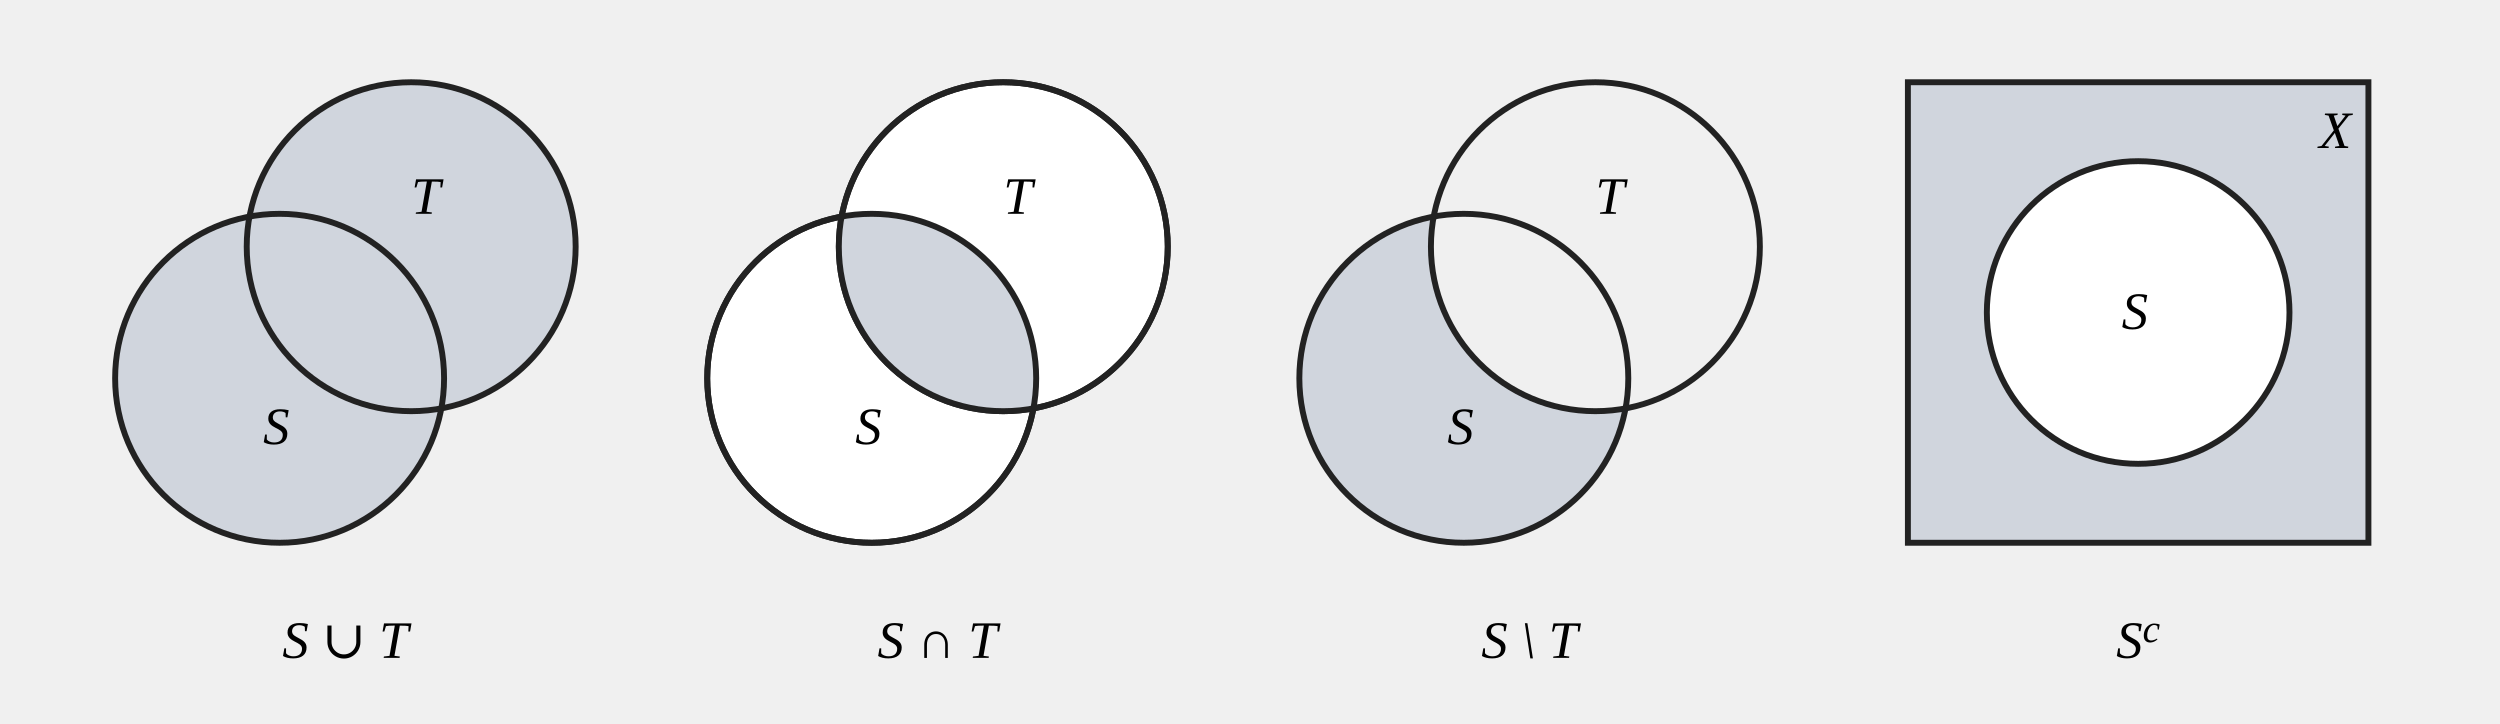
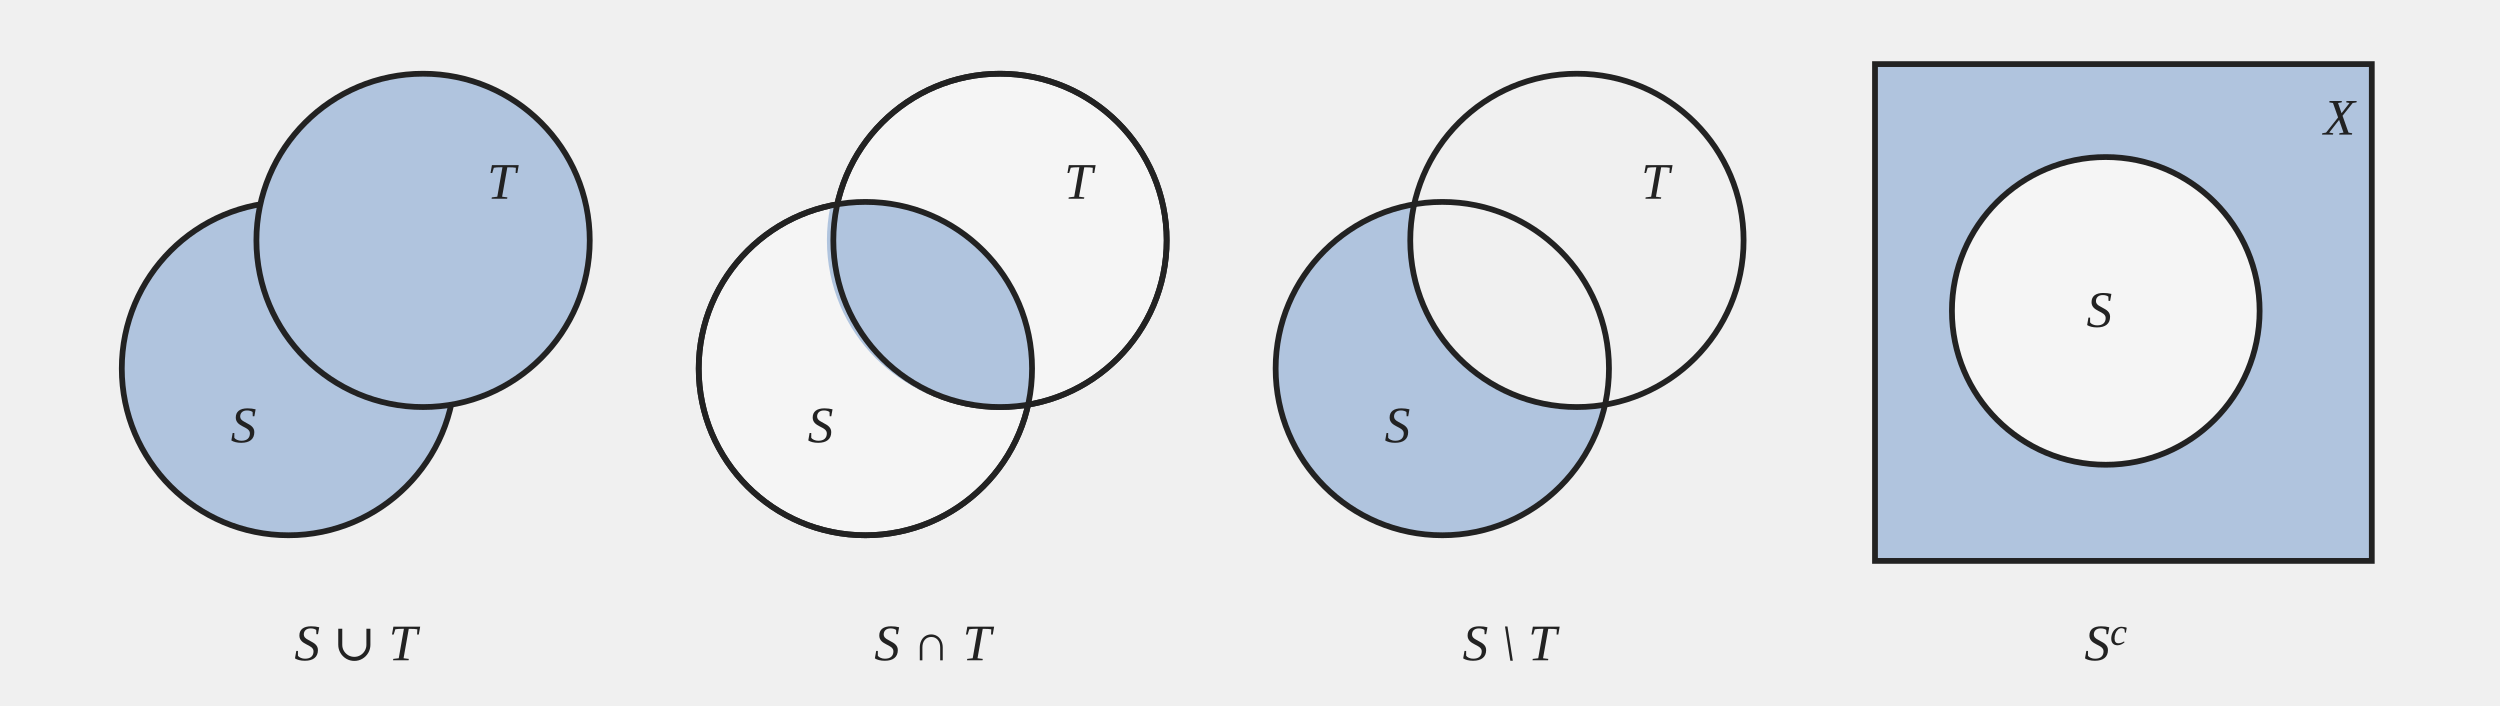
- <svg xmlns="http://www.w3.org/2000/svg" viewBox="0 0 760 220" width="100%" height="auto" style="max-width:760px; font-family:'Times New Roman', serif; font-size:16px;">
+ <svg xmlns="http://www.w3.org/2000/svg" viewBox="0 0 780 220" width="100%" height="auto" style="max-width:780px; font-family:'Times New Roman', serif; font-size:16px;">
  <defs>
-     <clipPath id="circleS1">
-       <circle cx="85" cy="115" r="50" />
+     <clipPath id="clipT2">
+       <circle cx="310" cy="75" r="52" />
    </clipPath>
-     <clipPath id="circleT1">
-       <circle cx="125" cy="75" r="50" />
-     </clipPath>
-     <clipPath id="circleS2">
-       <circle cx="265" cy="115" r="50" />
-     </clipPath>
-     <clipPath id="circleT2">
-       <circle cx="305" cy="75" r="50" />
-     </clipPath>
-     <clipPath id="circleS3">
-       <circle cx="445" cy="115" r="50" />
-     </clipPath>
-     <clipPath id="circleT3">
-       <circle cx="485" cy="75" r="50" />
-     </clipPath>
-     <mask id="diffMask">
-       <rect x="380" y="10" width="200" height="200" fill="white" />
-       <circle cx="485" cy="75" r="50" fill="black" />
+     <mask id="maskSdiffT">
+       <circle cx="450" cy="115" r="52" fill="white" />
+       <circle cx="492" cy="75" r="52" fill="black" />
    </mask>
-     <mask id="compMask">
-       <rect x="580" y="25" width="140" height="140" fill="white" />
-       <circle cx="650" cy="95" r="46" fill="black" />
+     <mask id="maskScomp">
+       <rect x="585" y="20" width="155" height="155" fill="white" />
+       <circle cx="657" cy="97" r="48" fill="black" />
    </mask>
  </defs>
  <g>
-     <circle cx="85" cy="115" r="50" fill="#d0d5dd" />
-     <circle cx="125" cy="75" r="50" fill="#d0d5dd" />
-     <circle cx="85" cy="115" r="50" fill="none" stroke="#222" stroke-width="1.8" />
-     <circle cx="125" cy="75" r="50" fill="none" stroke="#222" stroke-width="1.8" />
-     <text x="80" y="135" font-style="italic">S</text>
-     <text x="125" y="65" font-style="italic">T</text>
-     <text x="105" y="200" text-anchor="middle" font-style="italic">S ∪ T</text>
+     <circle cx="90" cy="115" r="52" fill="#b0c4de" stroke="#222" stroke-width="1.8" />
+     <circle cx="132" cy="75" r="52" fill="#b0c4de" stroke="#222" stroke-width="1.8" />
+     <text x="72" y="138" font-style="italic" fill="#222">S</text>
+     <text x="152" y="62" font-style="italic" fill="#222">T</text>
+     <text x="111" y="206" text-anchor="middle" font-style="italic" fill="#222">S ∪ T</text>
  </g>
  <g>
-     <circle cx="265" cy="115" r="50" fill="#fff" stroke="#222" stroke-width="1.8" />
-     <circle cx="305" cy="75" r="50" fill="#fff" stroke="#222" stroke-width="1.8" />
-     <circle cx="265" cy="115" r="50" fill="#d0d5dd" clip-path="url(#circleT2)" />
-     <circle cx="265" cy="115" r="50" fill="none" stroke="#222" stroke-width="1.8" />
-     <circle cx="305" cy="75" r="50" fill="none" stroke="#222" stroke-width="1.8" />
-     <text x="260" y="135" font-style="italic">S</text>
-     <text x="305" y="65" font-style="italic">T</text>
-     <text x="285" y="200" text-anchor="middle" font-style="italic">S ∩ T</text>
+     <circle cx="270" cy="115" r="52" fill="#f5f5f5" stroke="#222" stroke-width="1.8" />
+     <circle cx="312" cy="75" r="52" fill="#f5f5f5" stroke="#222" stroke-width="1.8" />
+     <circle cx="270" cy="115" r="52" fill="#b0c4de" clip-path="url(#clipT2)" stroke="none" />
+     <circle cx="270" cy="115" r="52" fill="none" stroke="#222" stroke-width="1.8" />
+     <circle cx="312" cy="75" r="52" fill="none" stroke="#222" stroke-width="1.8" />
+     <text x="252" y="138" font-style="italic" fill="#222">S</text>
+     <text x="332" y="62" font-style="italic" fill="#222">T</text>
+     <text x="291" y="206" text-anchor="middle" font-style="italic" fill="#222">S ∩ T</text>
  </g>
  <g>
-     <circle cx="445" cy="115" r="50" fill="#d0d5dd" mask="url(#diffMask)" />
-     <circle cx="445" cy="115" r="50" fill="none" stroke="#222" stroke-width="1.8" />
-     <circle cx="485" cy="75" r="50" fill="none" stroke="#222" stroke-width="1.8" />
-     <text x="440" y="135" font-style="italic">S</text>
-     <text x="485" y="65" font-style="italic">T</text>
-     <text x="465" y="200" text-anchor="middle" font-style="italic">S \ T</text>
+     <circle cx="450" cy="115" r="52" fill="#b0c4de" mask="url(#maskSdiffT)" stroke="none" />
+     <circle cx="450" cy="115" r="52" fill="none" stroke="#222" stroke-width="1.8" />
+     <circle cx="492" cy="75" r="52" fill="none" stroke="#222" stroke-width="1.8" />
+     <text x="432" y="138" font-style="italic" fill="#222">S</text>
+     <text x="512" y="62" font-style="italic" fill="#222">T</text>
+     <text x="471" y="206" text-anchor="middle" font-style="italic" fill="#222">S \ T</text>
  </g>
  <g>
-     <rect x="580" y="25" width="140" height="140" fill="#d0d5dd" mask="url(#compMask)" />
-     <rect x="580" y="25" width="140" height="140" fill="none" stroke="#222" stroke-width="1.8" />
-     <circle cx="650" cy="95" r="46" fill="#fff" stroke="#222" stroke-width="1.8" />
-     <text x="645" y="100" font-style="italic">S</text>
-     <text x="705" y="45" font-style="italic">X</text>
-     <text x="650" y="200" text-anchor="middle" font-style="italic">S<tspan baseline-shift="super" font-size="12px">c</tspan>
+     <rect x="585" y="20" width="155" height="155" fill="#b0c4de" mask="url(#maskScomp)" stroke="none" />
+     <rect x="585" y="20" width="155" height="155" fill="none" stroke="#222" stroke-width="1.8" />
+     <circle cx="657" cy="97" r="48" fill="#f5f5f5" stroke="#222" stroke-width="1.8" />
+     <text x="651" y="102" font-style="italic" fill="#222">S</text>
+     <text x="725" y="42" font-style="italic" fill="#222">X</text>
+     <text x="657" y="206" text-anchor="middle" font-style="italic" fill="#222">S<tspan baseline-shift="super" font-size="12px">c</tspan>
    </text>
  </g>
</svg>
